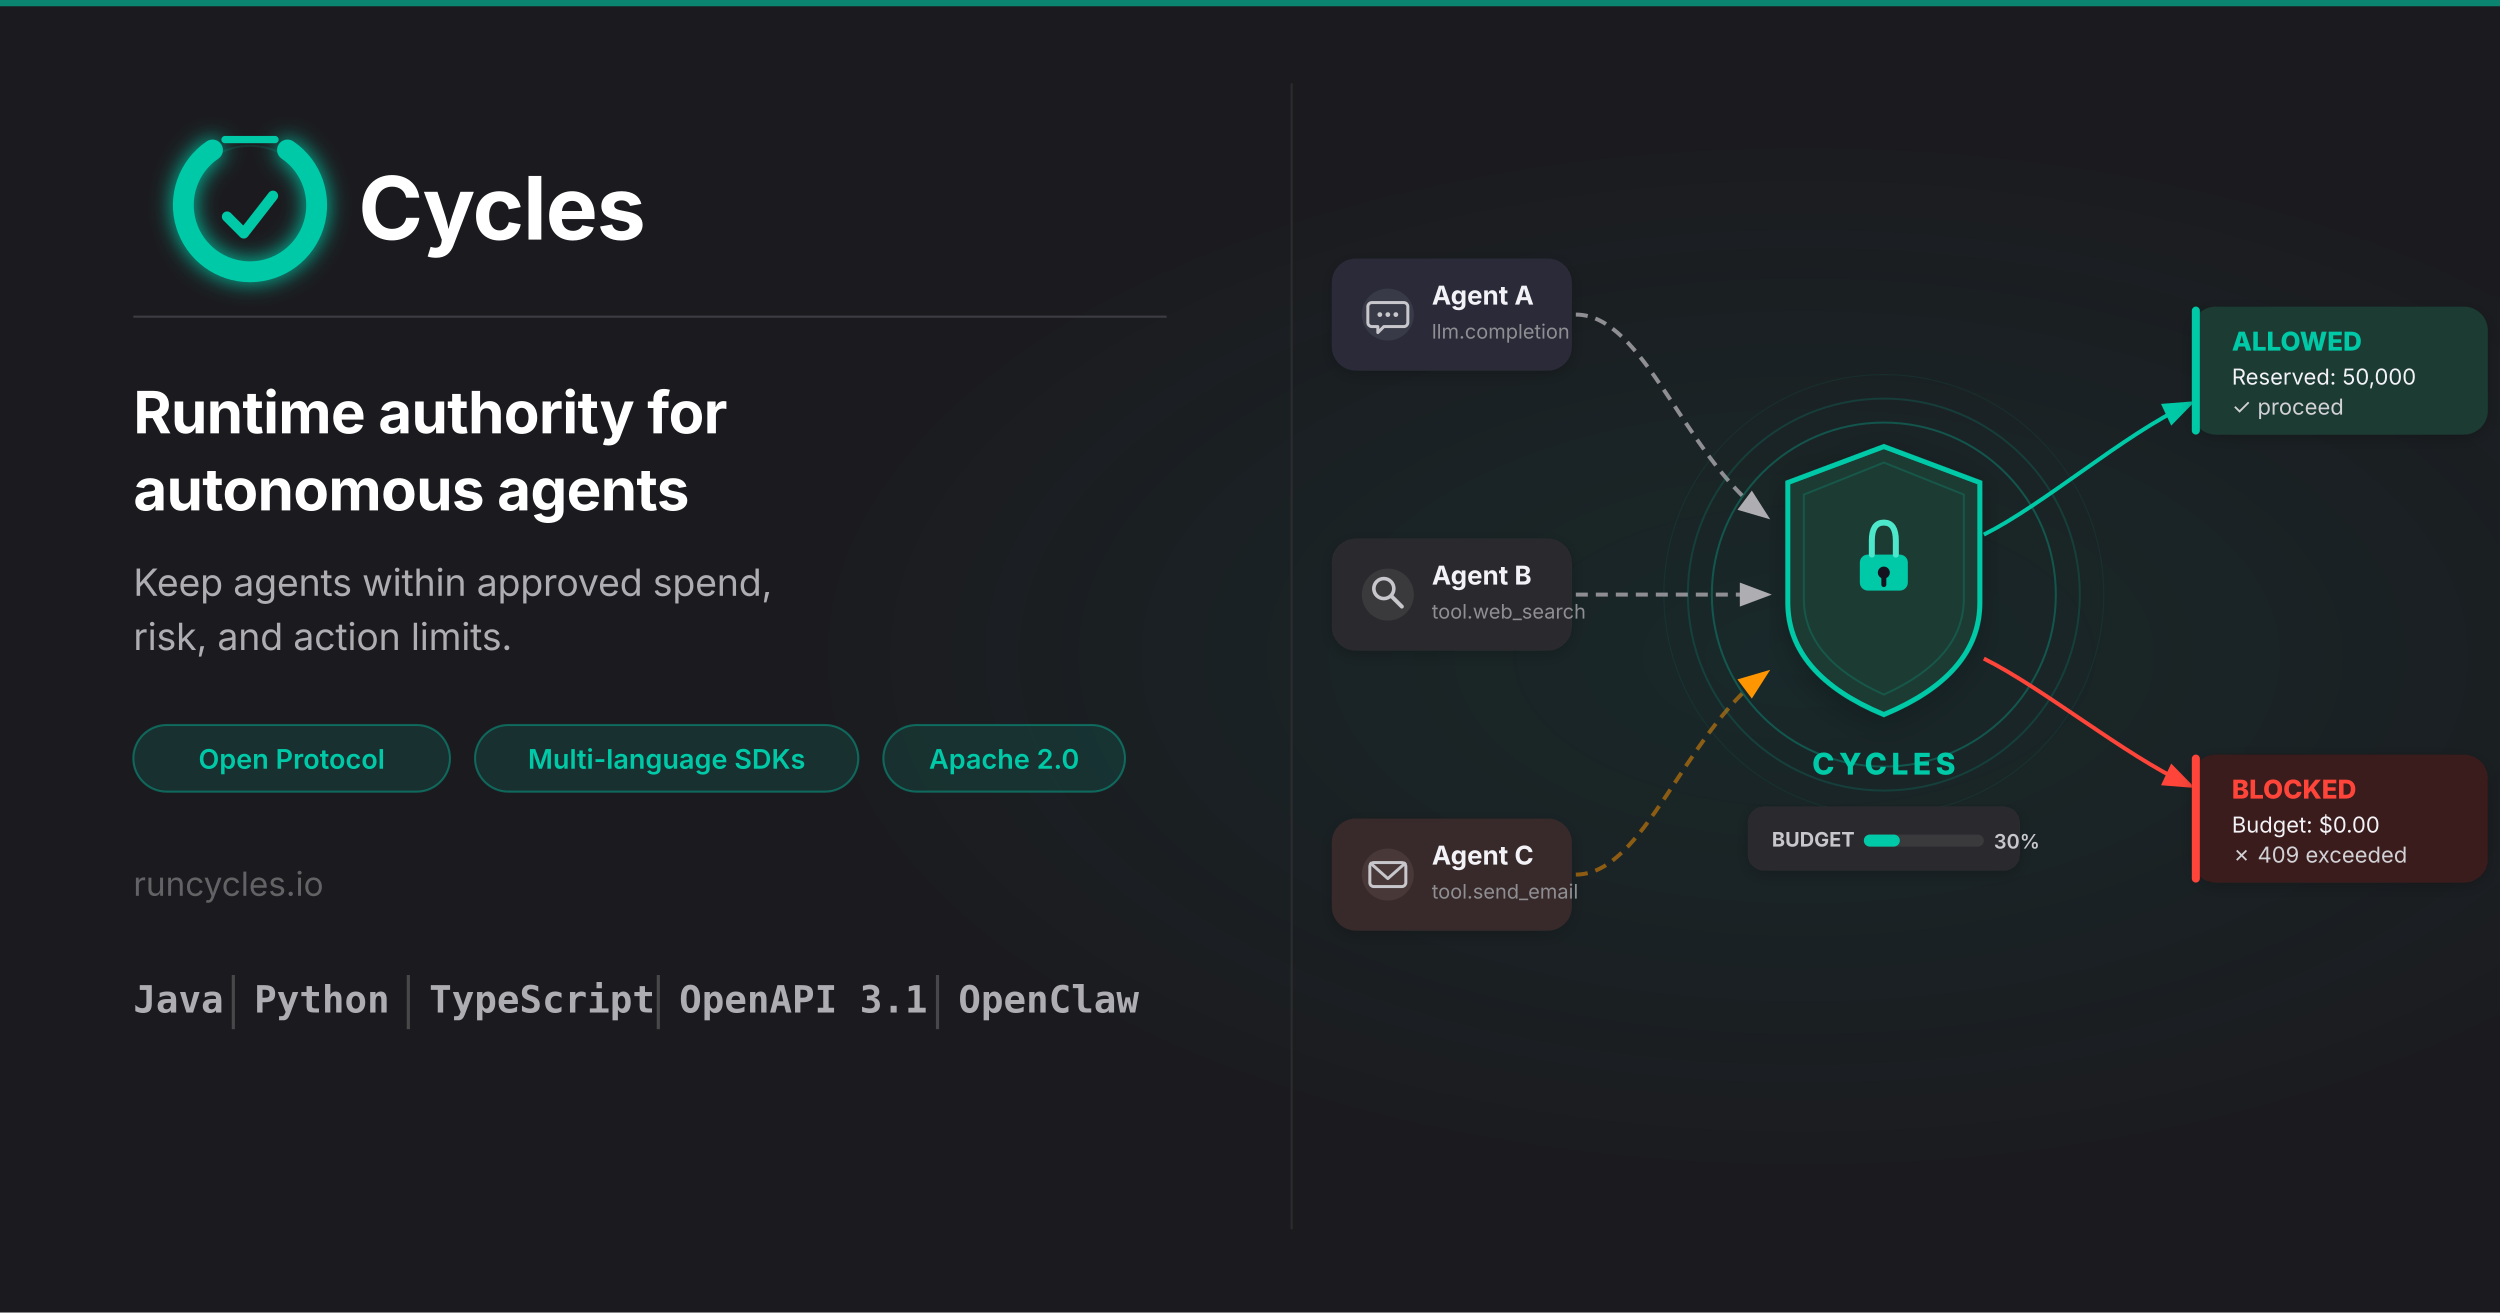
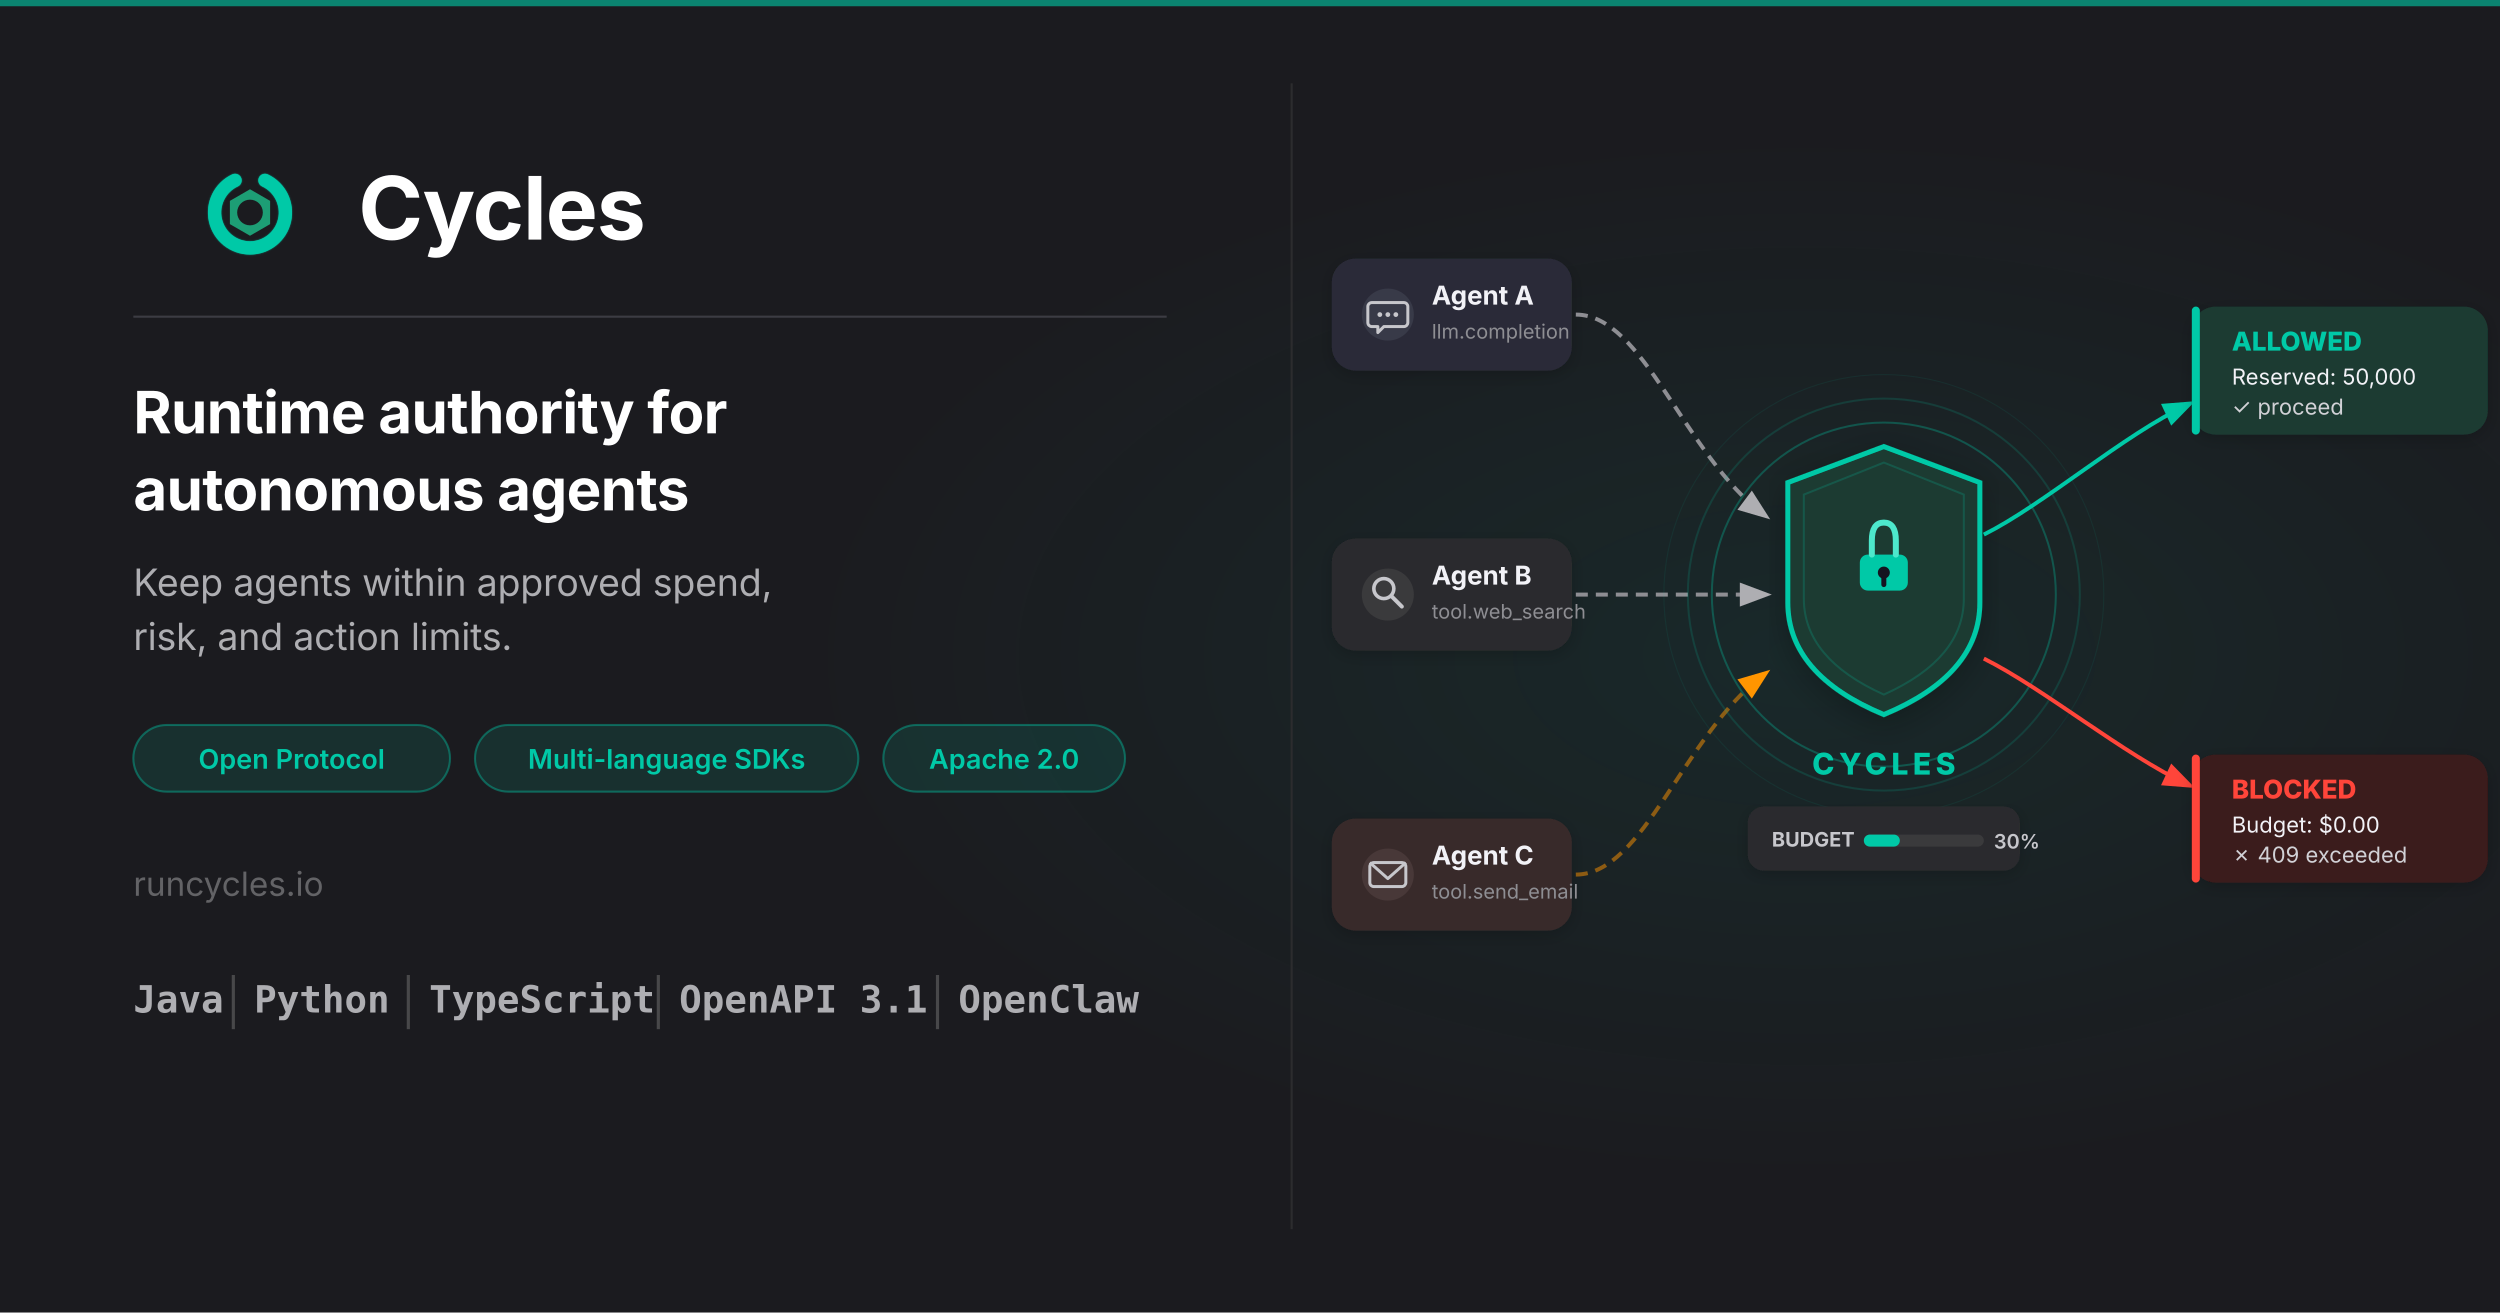
<svg xmlns="http://www.w3.org/2000/svg" viewBox="0 0 1200 630" width="1200" height="630">
  <defs>
    <filter id="og-glow" x="-30%" y="-30%" width="160%" height="160%">
      <feGaussianBlur stdDeviation="5" result="blur" />
      <feMerge>
        <feMergeNode in="blur" />
        <feMergeNode in="SourceGraphic" />
      </feMerge>
    </filter>
    <filter id="og-shadow" x="-10%" y="-10%" width="120%" height="140%">
      <feDropShadow dx="0" dy="2" stdDeviation="4" flood-color="#00000030" />
    </filter>
    <filter id="og-shadow-lg" x="-10%" y="-10%" width="120%" height="150%">
      <feDropShadow dx="0" dy="4" stdDeviation="8" flood-color="#00000040" />
    </filter>
    <marker id="og-teal" markerWidth="8" markerHeight="8" refX="6" refY="3" orient="auto">
      <path d="M0,0 L0,6 L8,3 z" fill="#00C9A7" />
    </marker>
    <marker id="og-red" markerWidth="8" markerHeight="8" refX="6" refY="3" orient="auto">
      <path d="M0,0 L0,6 L8,3 z" fill="#FF453A" />
    </marker>
    <marker id="og-gray" markerWidth="8" markerHeight="8" refX="6" refY="3" orient="auto">
      <path d="M0,0 L0,6 L8,3 z" fill="#AEAEB2" />
    </marker>
    <marker id="og-orange" markerWidth="8" markerHeight="8" refX="6" refY="3" orient="auto">
      <path d="M0,0 L0,6 L8,3 z" fill="#FF9500" />
    </marker>
    <radialGradient id="bg-glow" cx="72%" cy="50%" r="40%">
      <stop offset="0%" stop-color="#00C9A7" stop-opacity="0.08" />
      <stop offset="100%" stop-color="#00C9A7" stop-opacity="0" />
    </radialGradient>
  </defs>
  <rect width="1200" height="630" fill="#1B1B1F" />
  <rect width="1200" height="630" fill="url(#bg-glow)" />
  <rect x="0" y="0" width="1200" height="3" fill="#00C9A7" opacity="0.6" />
-   <circle cx="120" cy="102" r="32" fill="none" stroke="#00C9A7" stroke-width="1" opacity="0.12" />
-   <path d="M 138 72 A 32 32 0 1 1 102 72" fill="none" stroke="#00C9A7" stroke-width="10" stroke-linecap="round" filter="url(#og-glow)" />
-   <line x1="108" y1="67" x2="132" y2="67" stroke="#00C9A7" stroke-width="3.5" stroke-linecap="round" />
-   <polyline points="109,104 117,112 131,94" fill="none" stroke="#00C9A7" stroke-width="5" stroke-linecap="round" stroke-linejoin="round" />
+   <g transform="translate(120, 102) scale(0.10625) translate(-256, -256)">
+     <path d="M 323.6 111.0 A 160 160 0 1 1 188.4 111.0" fill="none" stroke="#00C9A7" stroke-width="60" stroke-linecap="round" filter="url(#og-glow)" />
+     <path fill-rule="evenodd" fill="#1D9E75" d="M 256,151 L 346.9,203.5 L 346.9,308.5 L 256,361 L 165.1,308.5 L 165.1,203.5 Z          M 314,256 A 58,58 0 1 1 198,256 A 58,58 0 1 1 314,256 Z" />
+   </g>
  <text x="172" y="115" font-size="42" font-weight="700" fill="#FFFFFF" font-family="-apple-system, BlinkMacSystemFont, 'Segoe UI', sans-serif" letter-spacing="-0.5">Cycles</text>
  <line x1="64" y1="152" x2="560" y2="152" stroke="#3C3C43" stroke-width="1" />
  <text x="64" y="208" font-size="28" font-weight="700" fill="#FFFFFF" font-family="-apple-system, BlinkMacSystemFont, 'Segoe UI', sans-serif" letter-spacing="-0.3">Runtime authority for</text>
  <text x="64" y="245" font-size="28" font-weight="700" fill="#FFFFFF" font-family="-apple-system, BlinkMacSystemFont, 'Segoe UI', sans-serif" letter-spacing="-0.3">autonomous agents</text>
  <text x="64" y="286" font-size="18" fill="#AEAEB2" font-family="-apple-system, BlinkMacSystemFont, 'Segoe UI', sans-serif" letter-spacing="-0.1">Keep agents within approved spend,</text>
  <text x="64" y="312" font-size="18" fill="#AEAEB2" font-family="-apple-system, BlinkMacSystemFont, 'Segoe UI', sans-serif" letter-spacing="-0.1">risk, and action limits.</text>
  <rect x="64" y="348" width="152" height="32" rx="16" fill="#00C9A7" fill-opacity="0.12" stroke="#00C9A7" stroke-width="1" stroke-opacity="0.4" />
  <text x="140" y="369" text-anchor="middle" font-size="13" font-weight="600" fill="#00C9A7" font-family="-apple-system, BlinkMacSystemFont, sans-serif">Open Protocol</text>
  <rect x="228" y="348" width="184" height="32" rx="16" fill="#00C9A7" fill-opacity="0.12" stroke="#00C9A7" stroke-width="1" stroke-opacity="0.4" />
  <text x="320" y="369" text-anchor="middle" font-size="13" font-weight="600" fill="#00C9A7" font-family="-apple-system, BlinkMacSystemFont, sans-serif">Multi-language SDKs</text>
  <rect x="424" y="348" width="116" height="32" rx="16" fill="#00C9A7" fill-opacity="0.12" stroke="#00C9A7" stroke-width="1" stroke-opacity="0.4" />
  <text x="482" y="369" text-anchor="middle" font-size="13" font-weight="600" fill="#00C9A7" font-family="-apple-system, BlinkMacSystemFont, sans-serif">Apache 2.0</text>
  <text x="64" y="430" font-size="16" fill="#636366" font-family="-apple-system, BlinkMacSystemFont, sans-serif">runcycles.io</text>
  <text x="64" y="486" font-size="18" font-weight="700" fill="#AEAEB2" font-family="ui-monospace, 'Menlo', monospace">Java</text>
  <line x1="112" y1="468" x2="112" y2="494" stroke="#48484A" stroke-width="1.5" />
  <text x="122" y="486" font-size="18" font-weight="700" fill="#AEAEB2" font-family="ui-monospace, monospace">Python</text>
  <line x1="196" y1="468" x2="196" y2="494" stroke="#48484A" stroke-width="1.5" />
  <text x="206" y="486" font-size="18" font-weight="700" fill="#AEAEB2" font-family="ui-monospace, monospace">TypeScript</text>
  <line x1="316" y1="468" x2="316" y2="494" stroke="#48484A" stroke-width="1.5" />
  <text x="326" y="486" font-size="18" font-weight="700" fill="#AEAEB2" font-family="ui-monospace, monospace">OpenAPI 3.1</text>
  <line x1="450" y1="468" x2="450" y2="494" stroke="#48484A" stroke-width="1.5" />
  <text x="460" y="486" font-size="18" font-weight="700" fill="#AEAEB2" font-family="ui-monospace, monospace">OpenClaw</text>
  <line x1="620" y1="40" x2="620" y2="590" stroke="#2C2C2E" stroke-width="1" />
  <g transform="translate(622, 55) scale(0.96)">
    <rect x="18" y="72" width="120" height="56" rx="12" fill="#2A2C38" filter="url(#og-shadow)" />
    <circle cx="46" cy="100" r="13" fill="#383A48" />
    <path d="M38 94 h16 a2 2 0 0 1 2 2 v8 a2 2 0 0 1-2 2 h-10 l-3 3 v-3 h-3 a2 2 0 0 1-2-2 v-8 a2 2 0 0 1 2-2 z" fill="none" stroke="#C7C7CC" stroke-width="1.5" stroke-linejoin="round" />
    <circle cx="42" cy="100" r="1.2" fill="#C7C7CC" />
    <circle cx="46" cy="100" r="1.2" fill="#C7C7CC" />
    <circle cx="50" cy="100" r="1.2" fill="#C7C7CC" />
    <text x="68" y="95" font-size="13" font-weight="700" fill="#F2F2F7" font-family="-apple-system,system-ui,sans-serif">Agent A</text>
    <text x="68" y="112" font-size="10" fill="#8E8E93" font-family="-apple-system,system-ui,sans-serif">llm.completion</text>
    <rect x="18" y="212" width="120" height="56" rx="12" fill="#2C2C2E" filter="url(#og-shadow)" />
    <circle cx="46" cy="240" r="13" fill="#3A3A3C" />
    <circle cx="44" cy="237" r="5" fill="none" stroke="#C7C7CC" stroke-width="1.8" />
    <line x1="48" y1="241" x2="53" y2="246" stroke="#C7C7CC" stroke-width="2" stroke-linecap="round" />
    <text x="68" y="235" font-size="13" font-weight="700" fill="#F2F2F7" font-family="-apple-system,system-ui,sans-serif">Agent B</text>
    <text x="68" y="252" font-size="10" fill="#8E8E93" font-family="-apple-system,system-ui,sans-serif">tool.web_search</text>
    <rect x="18" y="352" width="120" height="56" rx="12" fill="#382A2A" filter="url(#og-shadow)" />
    <circle cx="46" cy="380" r="13" fill="#483838" />
    <rect x="37" y="374" width="18" height="12" rx="2" fill="none" stroke="#C7C7CC" stroke-width="1.5" />
    <polyline points="37,374 46,382 55,374" fill="none" stroke="#C7C7CC" stroke-width="1.5" stroke-linejoin="round" />
    <text x="68" y="375" font-size="13" font-weight="700" fill="#F2F2F7" font-family="-apple-system,system-ui,sans-serif">Agent C</text>
    <text x="68" y="392" font-size="10" fill="#8E8E93" font-family="-apple-system,system-ui,sans-serif">tool.send_email</text>
    <path d="M140 100 C174 100, 194 170, 234 200" fill="none" stroke="#8E8E93" stroke-width="2" stroke-dasharray="6 4" marker-end="url(#og-gray)" />
    <path d="M140 240 C184 240, 204 240, 234 240" fill="none" stroke="#8E8E93" stroke-width="2" stroke-dasharray="6 4" marker-end="url(#og-gray)" />
    <path d="M140 380 C174 380, 194 310, 234 280" fill="none" stroke="#FF9500" stroke-width="2" stroke-opacity="0.5" stroke-dasharray="6 4" marker-end="url(#og-orange)" />
    <circle cx="294" cy="240" r="86" fill="none" stroke="#00C9A7" stroke-width="1" opacity="0.30" />
    <circle cx="294" cy="240" r="98" fill="none" stroke="#00C9A7" stroke-width="1" opacity="0.16" />
    <circle cx="294" cy="240" r="110" fill="none" stroke="#00C9A7" stroke-width="0.5" opacity="0.08" />
    <path d="M294 166 L342 184 L342 244 Q342 280 294 300 Q246 280 246 244 L246 184 Z" fill="#1A3A32" stroke="#00C9A7" stroke-width="2.5" filter="url(#og-shadow-lg)" />
    <path d="M294 174 L334 190 L334 242 Q334 272 294 290 Q254 272 254 242 L254 190 Z" fill="none" stroke="#00C9A7" stroke-width="1" opacity="0.2" />
    <rect x="282" y="220" width="24" height="18" rx="4" fill="#00C9A7" />
    <path d="M288 220 L288 213 Q288 204 294 204 Q300 204 300 213 L300 220" fill="none" stroke="#4DE8CC" stroke-width="3" stroke-linecap="round" />
    <circle cx="294" cy="229" r="3" fill="#141420" />
    <line x1="294" y1="231" x2="294" y2="235" stroke="#141420" stroke-width="2.5" stroke-linecap="round" />
    <text x="294" y="330" text-anchor="middle" font-size="15" font-weight="800" fill="#00C9A7" font-family="-apple-system,system-ui,sans-serif" letter-spacing="0.15em">CYCLES</text>
    <rect x="226" y="346" width="136" height="32" rx="8" fill="#2C2C2E" filter="url(#og-shadow)" />
    <text x="238" y="366" font-size="10" font-weight="700" fill="#C7C7CC" font-family="-apple-system,system-ui,sans-serif">BUDGET</text>
    <rect x="284" y="360" width="60" height="6" rx="3" fill="#3A3A3C" />
    <rect x="284" y="360" width="18" height="6" rx="3" fill="#00C9A7" />
    <text x="349" y="367" font-size="10" fill="#C7C7CC" font-family="-apple-system,system-ui,sans-serif" font-weight="600">30%</text>
    <path d="M344 210 C374 195, 414 160, 446 145" fill="none" stroke="#00C9A7" stroke-width="2" marker-end="url(#og-teal)" />
    <rect x="448" y="96" width="148" height="64" rx="12" fill="#1A3A32" filter="url(#og-shadow)" />
    <rect x="448" y="96" width="4" height="64" rx="2" fill="#00C9A7" />
    <text x="468" y="118" font-size="13" font-weight="800" fill="#00C9A7" font-family="-apple-system,system-ui,sans-serif">ALLOWED</text>
    <text x="468" y="135" font-size="11" fill="#F2F2F7" font-family="-apple-system,system-ui,sans-serif">Reserved: 50,000</text>
    <text x="468" y="150" font-size="11" fill="#D1D1D6" font-family="-apple-system,system-ui,sans-serif">✓ proceed</text>
    <path d="M344 272 C374 287, 414 320, 446 335" fill="none" stroke="#FF453A" stroke-width="2" marker-end="url(#og-red)" />
    <rect x="448" y="320" width="148" height="64" rx="12" fill="#3A1A1A" filter="url(#og-shadow)" />
    <rect x="448" y="320" width="4" height="64" rx="2" fill="#FF453A" />
    <text x="468" y="342" font-size="13" font-weight="800" fill="#FF453A" font-family="-apple-system,system-ui,sans-serif">BLOCKED</text>
    <text x="468" y="359" font-size="11" fill="#F2F2F7" font-family="-apple-system,system-ui,sans-serif">Budget: $0.00</text>
    <text x="468" y="374" font-size="11" fill="#D1D1D6" font-family="-apple-system,system-ui,sans-serif">✗ 409 exceeded</text>
  </g>
</svg>
